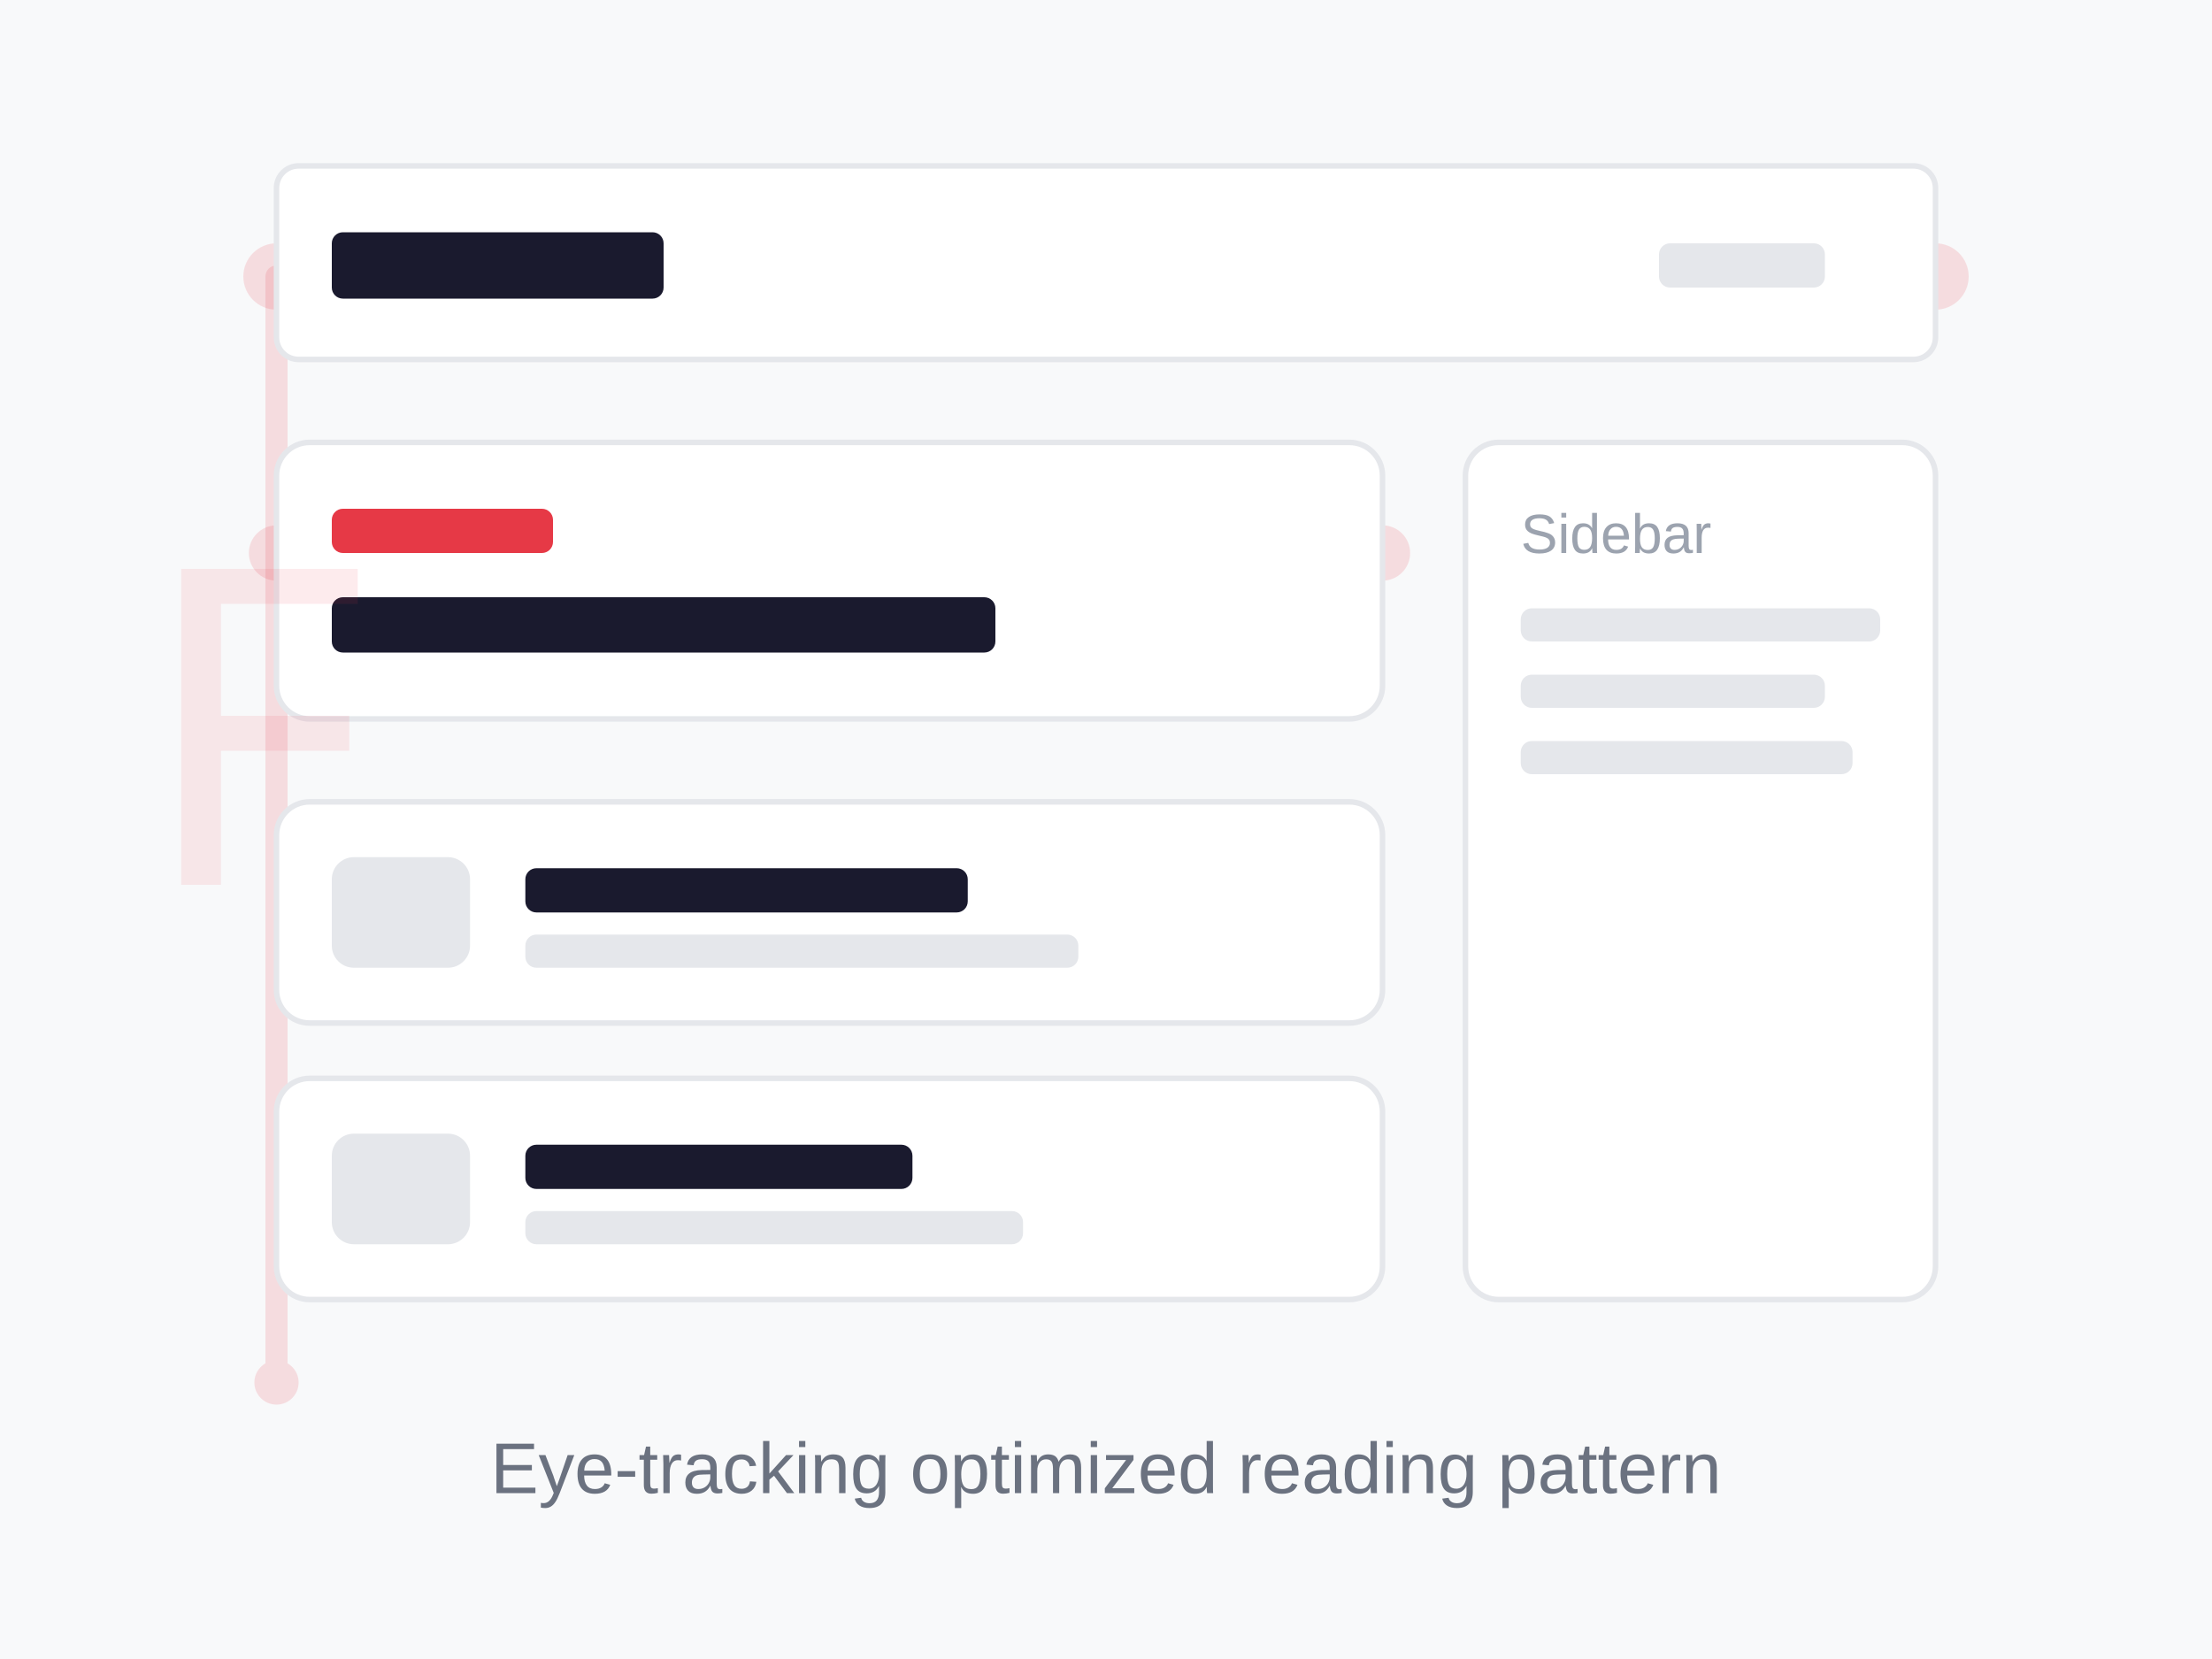
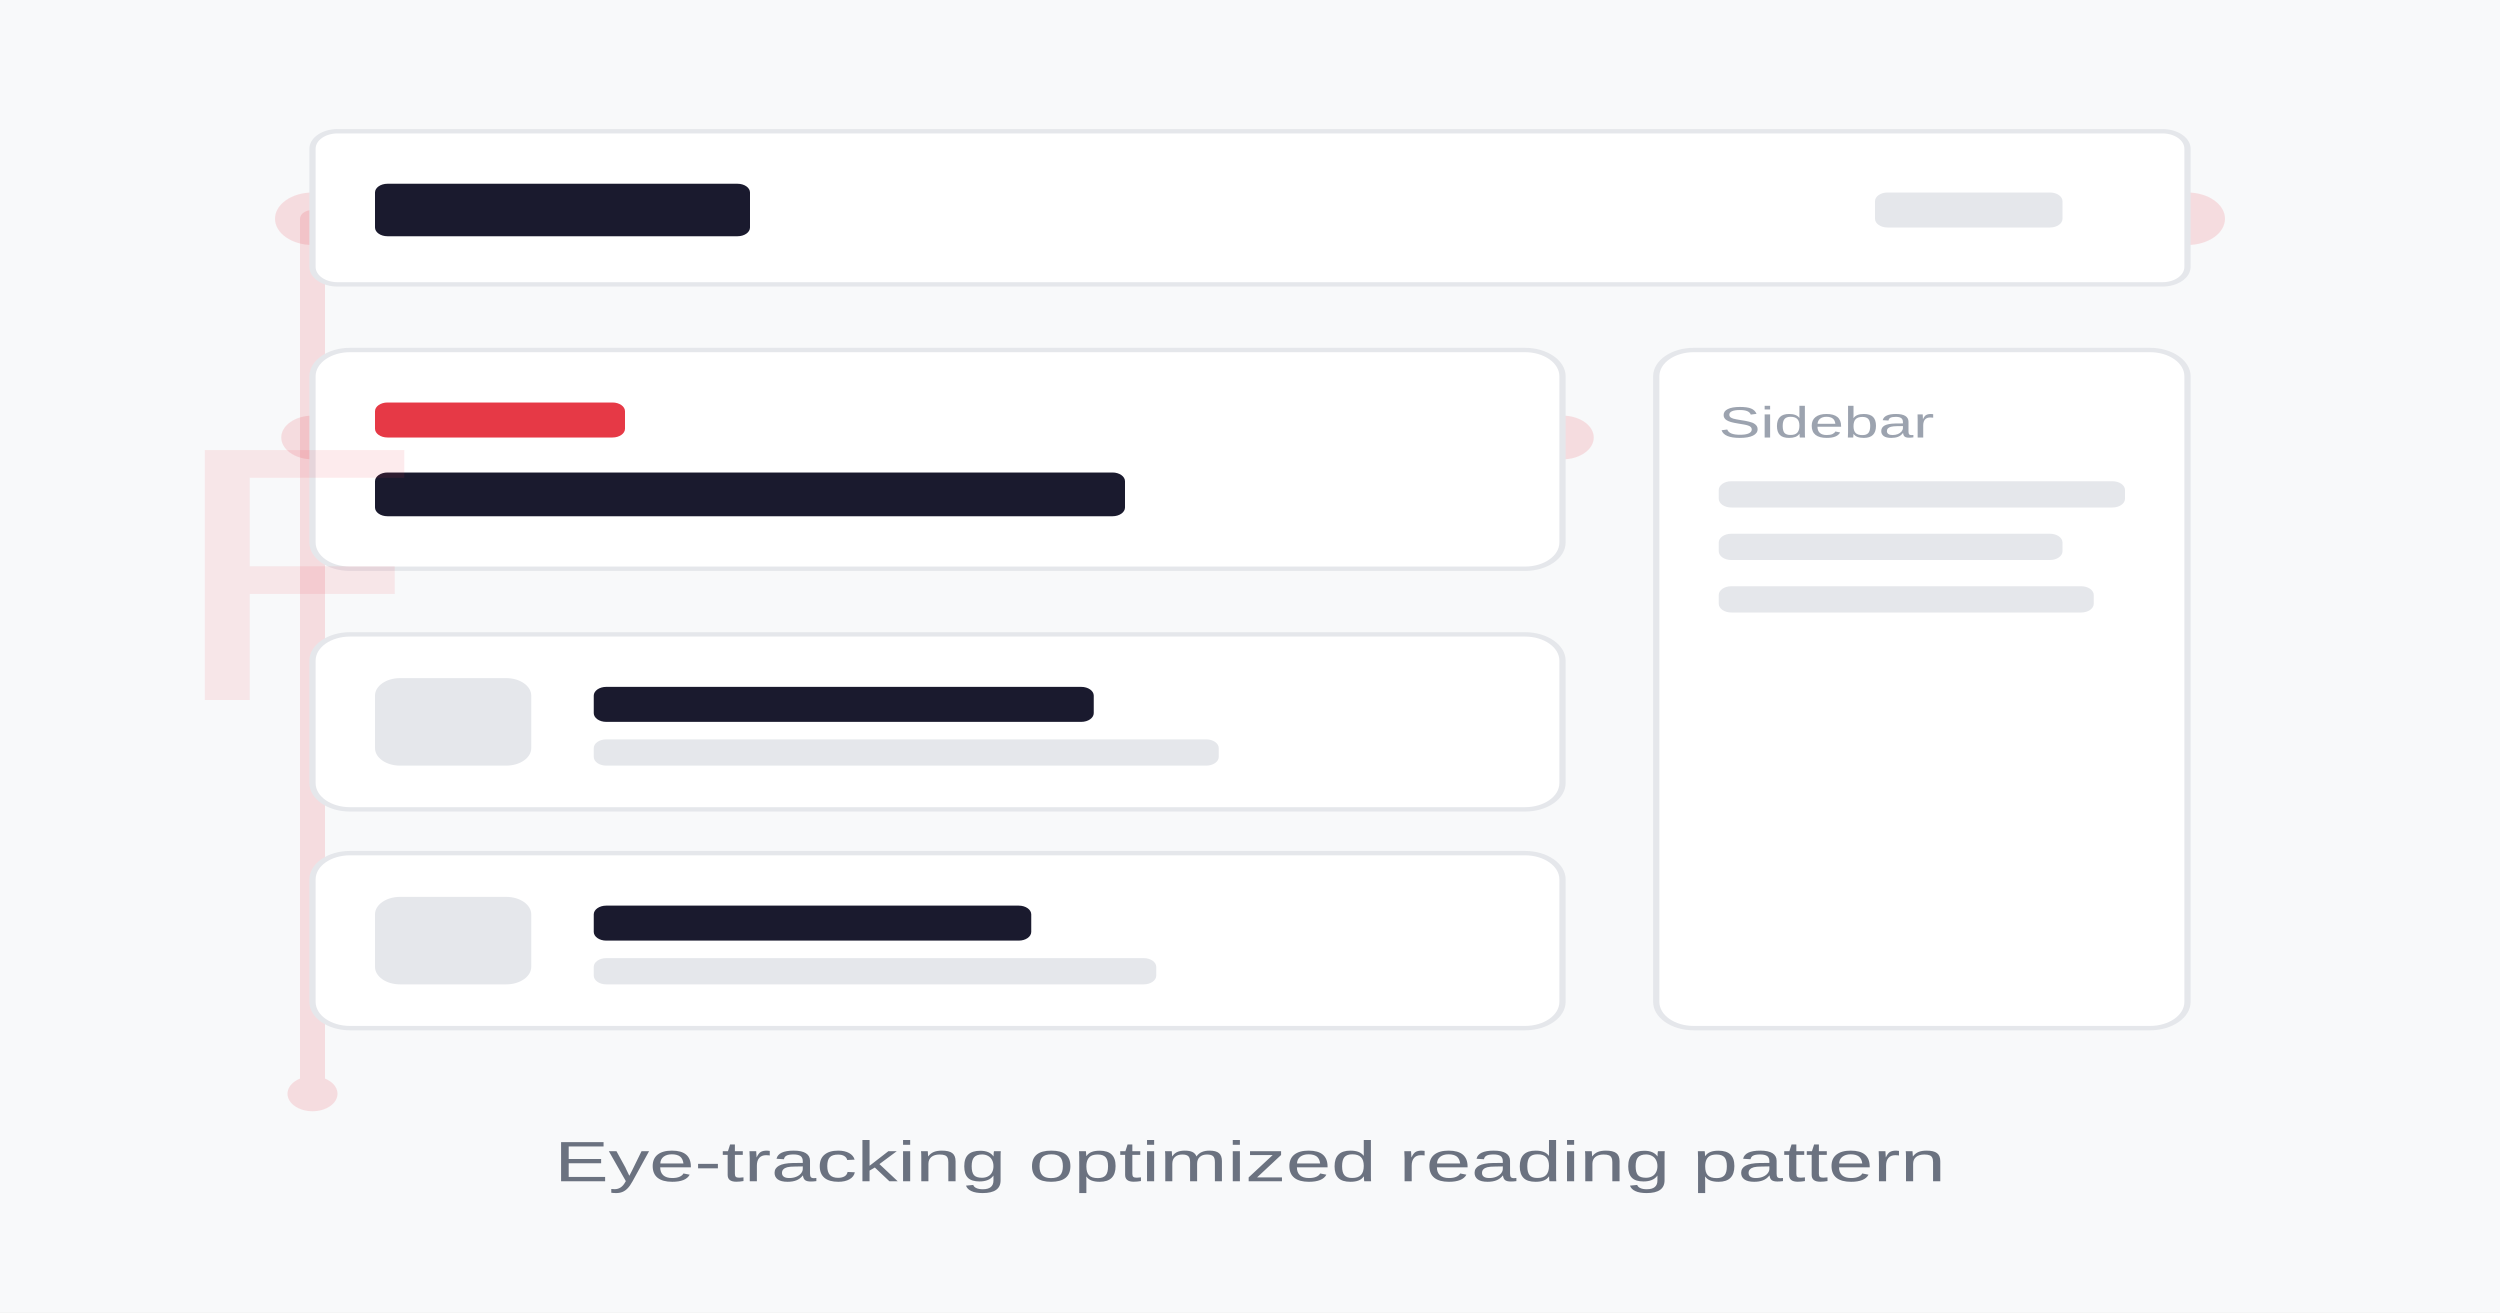
- <svg xmlns="http://www.w3.org/2000/svg" fill="none" viewBox="0 0 400 300">
-   <path fill="#f8f9fa" d="M0 0h400v300H0z" />
-   <g opacity=".15">
-     <path stroke="#e63946" stroke-linecap="round" stroke-width="8" d="M50 50h300" />
-     <circle cx="50" cy="50" r="6" fill="#e63946" />
-     <circle cx="350" cy="50" r="6" fill="#e63946" />
+ <svg xmlns="http://www.w3.org/2000/svg" fill="none" viewBox="0 0 1200 630">
+   <path fill="#f8f9fa" d="M0 0h1200v630H0z" />
+   <g transform="scale(3.0, 2.1)">
+     <g opacity=".15">
+       <path stroke="#e63946" stroke-linecap="round" stroke-width="8" d="M50 50h300" />
+       <circle cx="50" cy="50" r="6" fill="#e63946" />
+       <circle cx="350" cy="50" r="6" fill="#e63946" />
+     </g>
+     <g opacity=".15">
+       <path stroke="#e63946" stroke-linecap="round" stroke-width="6" d="M50 100h200" />
+       <circle cx="50" cy="100" r="5" fill="#e63946" />
+       <circle cx="250" cy="100" r="5" fill="#e63946" />
+     </g>
+     <g opacity=".15">
+       <path stroke="#e63946" stroke-linecap="round" stroke-width="4" d="M50 50v200" />
+       <circle cx="50" cy="250" r="4" fill="#e63946" />
+     </g>
+     <rect width="300" height="35" x="50" y="30" fill="#fff" stroke="#e5e7eb" rx="4" />
+     <rect width="60" height="12" x="60" y="42" fill="#1a1a2e" rx="2" />
+     <rect width="30" height="8" y="-4" fill="#e5e7eb" rx="2" transform="translate(300 48)" />
+     <rect width="200" height="50" x="50" y="80" fill="#fff" stroke="#e5e7eb" rx="6" />
+     <rect width="40" height="8" x="60" y="92" fill="#e63946" rx="2" />
+     <rect width="120" height="10" x="60" y="108" fill="#1a1a2e" rx="2" />
+     <g transform="translate(50 145)">
+       <rect width="200" height="40" fill="#fff" stroke="#e5e7eb" rx="6" />
+       <rect width="25" height="20" x="10" y="10" fill="#e5e7eb" rx="4" />
+       <rect width="80" height="8" x="45" y="12" fill="#1a1a2e" rx="2" />
+       <rect width="100" height="6" x="45" y="24" fill="#e5e7eb" rx="2" />
+     </g>
+     <g transform="translate(50 195)">
+       <rect width="200" height="40" fill="#fff" stroke="#e5e7eb" rx="6" />
+       <rect width="25" height="20" x="10" y="10" fill="#e5e7eb" rx="4" />
+       <rect width="70" height="8" x="45" y="12" fill="#1a1a2e" rx="2" />
+       <rect width="90" height="6" x="45" y="24" fill="#e5e7eb" rx="2" />
+     </g>
+     <rect width="85" height="155" x="265" y="80" fill="#fff" stroke="#e5e7eb" rx="6" />
+     <text x="275" y="100" fill="#9ca3af" font-family="Arial, sans-serif" font-size="10">Sidebar</text>
+     <rect width="65" height="6" x="275" y="110" fill="#e5e7eb" rx="2" />
+     <rect width="55" height="6" x="275" y="122" fill="#e5e7eb" rx="2" />
+     <rect width="60" height="6" x="275" y="134" fill="#e5e7eb" rx="2" />
+     <text x="25" y="160" fill="#e63946" fill-opacity=".1" font-family="Arial Black, sans-serif" font-size="80">F</text>
+     <text x="200" y="270" fill="#6b7280" font-family="Arial, sans-serif" font-size="13" text-anchor="middle">Eye-tracking optimized reading pattern</text>
  </g>
-   <g opacity=".15">
-     <path stroke="#e63946" stroke-linecap="round" stroke-width="6" d="M50 100h200" />
-     <circle cx="50" cy="100" r="5" fill="#e63946" />
-     <circle cx="250" cy="100" r="5" fill="#e63946" />
-   </g>
-   <g opacity=".15">
-     <path stroke="#e63946" stroke-linecap="round" stroke-width="4" d="M50 50v200" />
-     <circle cx="50" cy="250" r="4" fill="#e63946" />
-   </g>
-   <rect width="300" height="35" x="50" y="30" fill="#fff" stroke="#e5e7eb" rx="4" />
-   <rect width="60" height="12" x="60" y="42" fill="#1a1a2e" rx="2" />
-   <rect width="30" height="8" y="-4" fill="#e5e7eb" rx="2" transform="translate(300 48)" />
-   <rect width="200" height="50" x="50" y="80" fill="#fff" stroke="#e5e7eb" rx="6" />
-   <rect width="40" height="8" x="60" y="92" fill="#e63946" rx="2" />
-   <rect width="120" height="10" x="60" y="108" fill="#1a1a2e" rx="2" />
-   <g transform="translate(50 145)">
-     <rect width="200" height="40" fill="#fff" stroke="#e5e7eb" rx="6" />
-     <rect width="25" height="20" x="10" y="10" fill="#e5e7eb" rx="4" />
-     <rect width="80" height="8" x="45" y="12" fill="#1a1a2e" rx="2" />
-     <rect width="100" height="6" x="45" y="24" fill="#e5e7eb" rx="2" />
-   </g>
-   <g transform="translate(50 195)">
-     <rect width="200" height="40" fill="#fff" stroke="#e5e7eb" rx="6" />
-     <rect width="25" height="20" x="10" y="10" fill="#e5e7eb" rx="4" />
-     <rect width="70" height="8" x="45" y="12" fill="#1a1a2e" rx="2" />
-     <rect width="90" height="6" x="45" y="24" fill="#e5e7eb" rx="2" />
-   </g>
-   <rect width="85" height="155" x="265" y="80" fill="#fff" stroke="#e5e7eb" rx="6" />
-   <text x="275" y="100" fill="#9ca3af" font-family="Arial, sans-serif" font-size="10">Sidebar</text>
-   <rect width="65" height="6" x="275" y="110" fill="#e5e7eb" rx="2" />
-   <rect width="55" height="6" x="275" y="122" fill="#e5e7eb" rx="2" />
-   <rect width="60" height="6" x="275" y="134" fill="#e5e7eb" rx="2" />
-   <text x="25" y="160" fill="#e63946" fill-opacity=".1" font-family="Arial Black, sans-serif" font-size="80">F</text>
-   <text x="200" y="270" fill="#6b7280" font-family="Arial, sans-serif" font-size="13" text-anchor="middle">Eye-tracking optimized reading pattern</text>
</svg>
